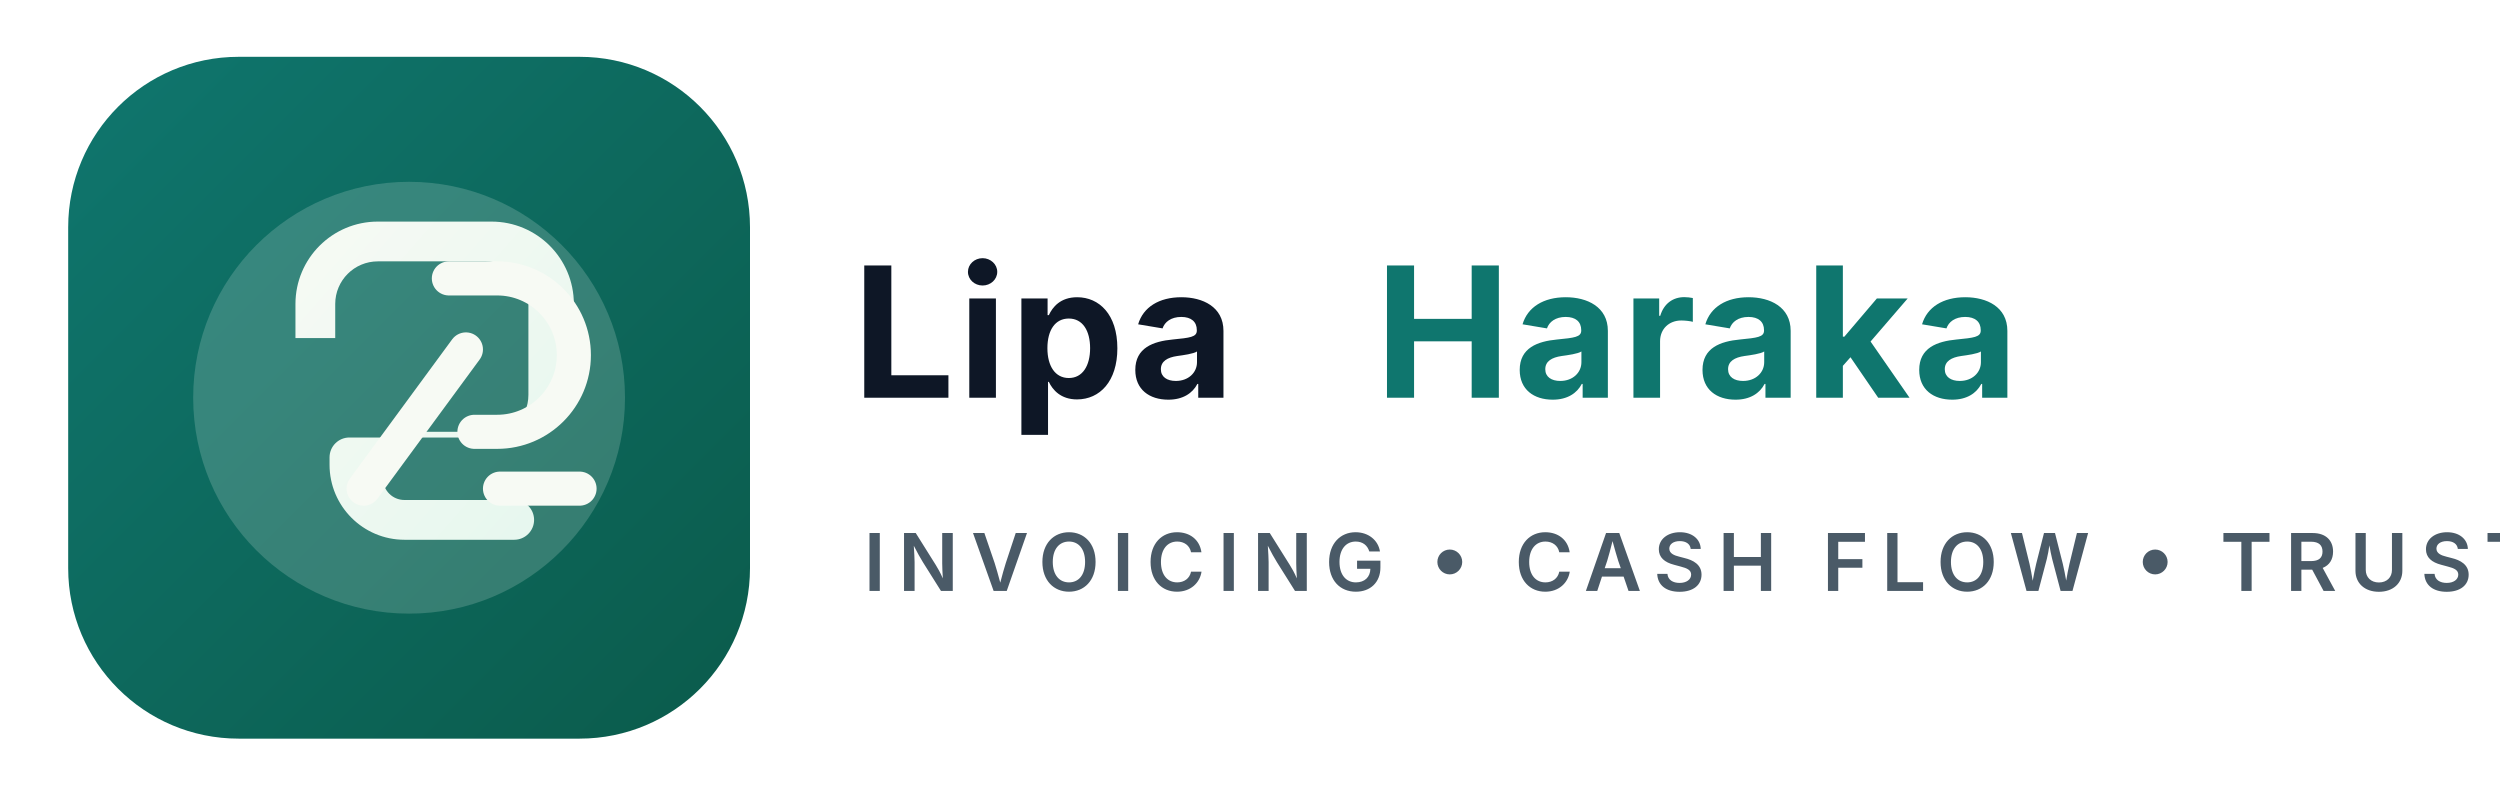
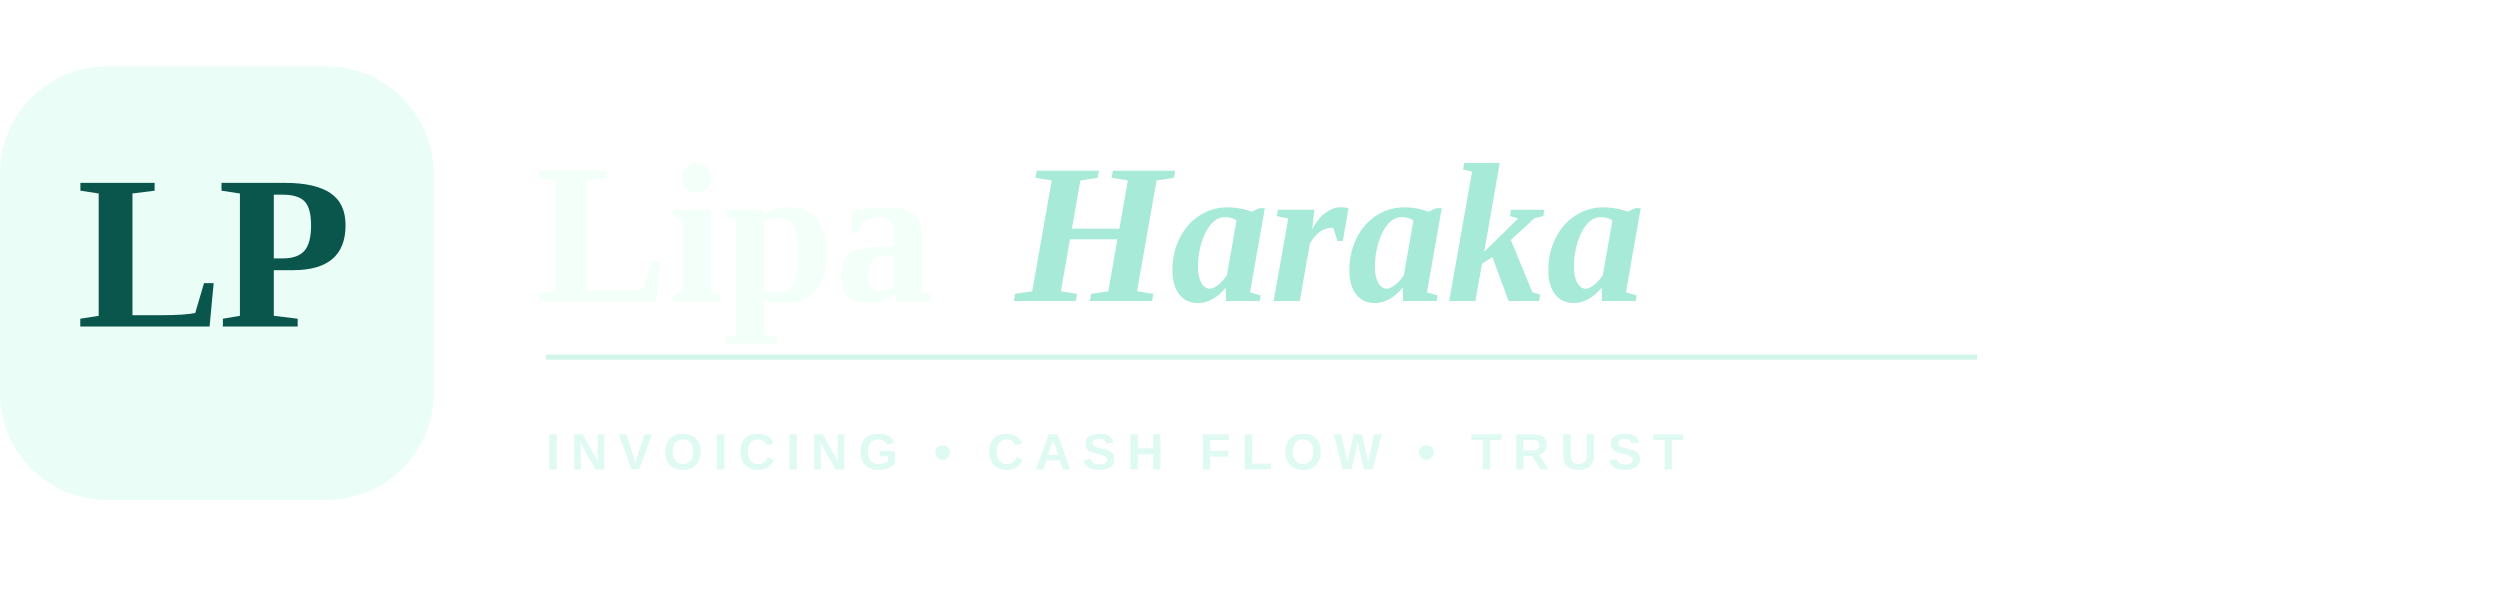
- <svg xmlns="http://www.w3.org/2000/svg" width="440" height="140" viewBox="0 0 440 140" fill="none">
+ <svg xmlns="http://www.w3.org/2000/svg" width="980" height="240" viewBox="0 0 980 240" fill="none">
  <defs>
-     <linearGradient id="bg" x1="0" y1="0" x2="1" y2="1">
-       <stop stop-color="#0F766E" />
-       <stop offset="1" stop-color="#0B5B4B" />
-     </linearGradient>
-     <linearGradient id="shine" x1="0" y1="0" x2="1" y2="1">
-       <stop stop-color="#F7FAF4" stop-opacity="1" />
-       <stop offset="1" stop-color="#E5F7EE" stop-opacity="1" />
+     <linearGradient id="goldGlow" x1="0" y1="0" x2="1" y2="1">
+       <stop stop-color="#F5E5A8" />
+       <stop offset="1" stop-color="#C9953B" />
    </linearGradient>
  </defs>
-   <rect width="440" height="140" rx="28" fill="transparent" />
-   <g transform="translate(12 10)">
-     <rect x="0" y="0" width="120" height="120" rx="30" fill="url(#bg)" />
-     <circle cx="60" cy="60" r="38" fill="#F7FAF4" fill-opacity="0.18" />
-     <path d="M40 43.5C40 35.492 46.492 29 54.5 29H74.5C82.508 29 89 35.492 89 43.5V51.5C89 59.508 82.508 66 74.5 66H59.2C57.085 66 55.4 67.685 55.4 69.8V74.2C55.4 76.315 57.085 78 59.2 78H78.5C80.433 78 82 79.567 82 81.5C82 83.433 80.433 85 78.5 85H59.2C51.912 85 46 79.088 46 71.8V70.5C46 68.567 47.567 67 49.5 67H73.5C77.642 67 81 63.642 81 59.5V43.5C81 39.358 77.642 36 73.5 36H54.5C50.358 36 47 39.358 47 43.5V49.5H40V43.5Z" fill="url(#shine)" />
-     <path d="M67 39H75.5C82.956 39 89 45.045 89 52.5C89 59.955 82.956 66 75.5 66H71.5" stroke="#F7FAF4" stroke-width="6" stroke-linecap="round" stroke-linejoin="round" />
-     <path d="M52 76L70 51.5" stroke="#F7FAF4" stroke-width="6" stroke-linecap="round" />
-     <path d="M76 76H90" stroke="#F7FAF4" stroke-width="6" stroke-linecap="round" />
+   <g transform="translate(0,8)">
+     <rect x="0" y="18" width="170" height="170" rx="42" fill="#EAFEF7" />
+     <text x="30" y="120" fill="#0A554C" font-size="86" font-weight="700" font-family="Georgia, 'Times New Roman', serif" letter-spacing="-2">LP</text>
  </g>
-   <g transform="translate(150 34)">
-     <text x="0" y="36" fill="#0E1726" font-family="Inter, Segoe UI, Arial, sans-serif" font-size="32" font-weight="700" letter-spacing="0.5">Lipa</text>
-     <text x="92" y="36" fill="#0F766E" font-family="Inter, Segoe UI, Arial, sans-serif" font-size="32" font-weight="700" letter-spacing="0.5">Haraka</text>
-     <text x="2" y="70" fill="#4A5A67" font-family="Inter, Segoe UI, Arial, sans-serif" font-size="14" font-weight="600" letter-spacing="2.2">INVOICING • CASH FLOW • TRUST</text>
+   <g transform="translate(210,22)">
+     <text x="0" y="96" fill="#F3FFF9" font-size="78" font-weight="700" font-family="Georgia, 'Times New Roman', serif">Lipa</text>
+     <text x="188" y="96" fill="#A7EAD7" font-size="78" font-weight="700" font-style="italic" font-family="Georgia, 'Times New Roman', serif">Haraka</text>
+     <line x1="4" y1="118" x2="565" y2="118" stroke="#C7F2E5" stroke-width="2" opacity="0.8" />
+     <text x="4" y="162" fill="#DFFAF2" font-size="20" font-weight="700" letter-spacing="4.2" font-family="Arial, Helvetica, sans-serif">INVOICING • CASH FLOW • TRUST</text>
  </g>
</svg>
